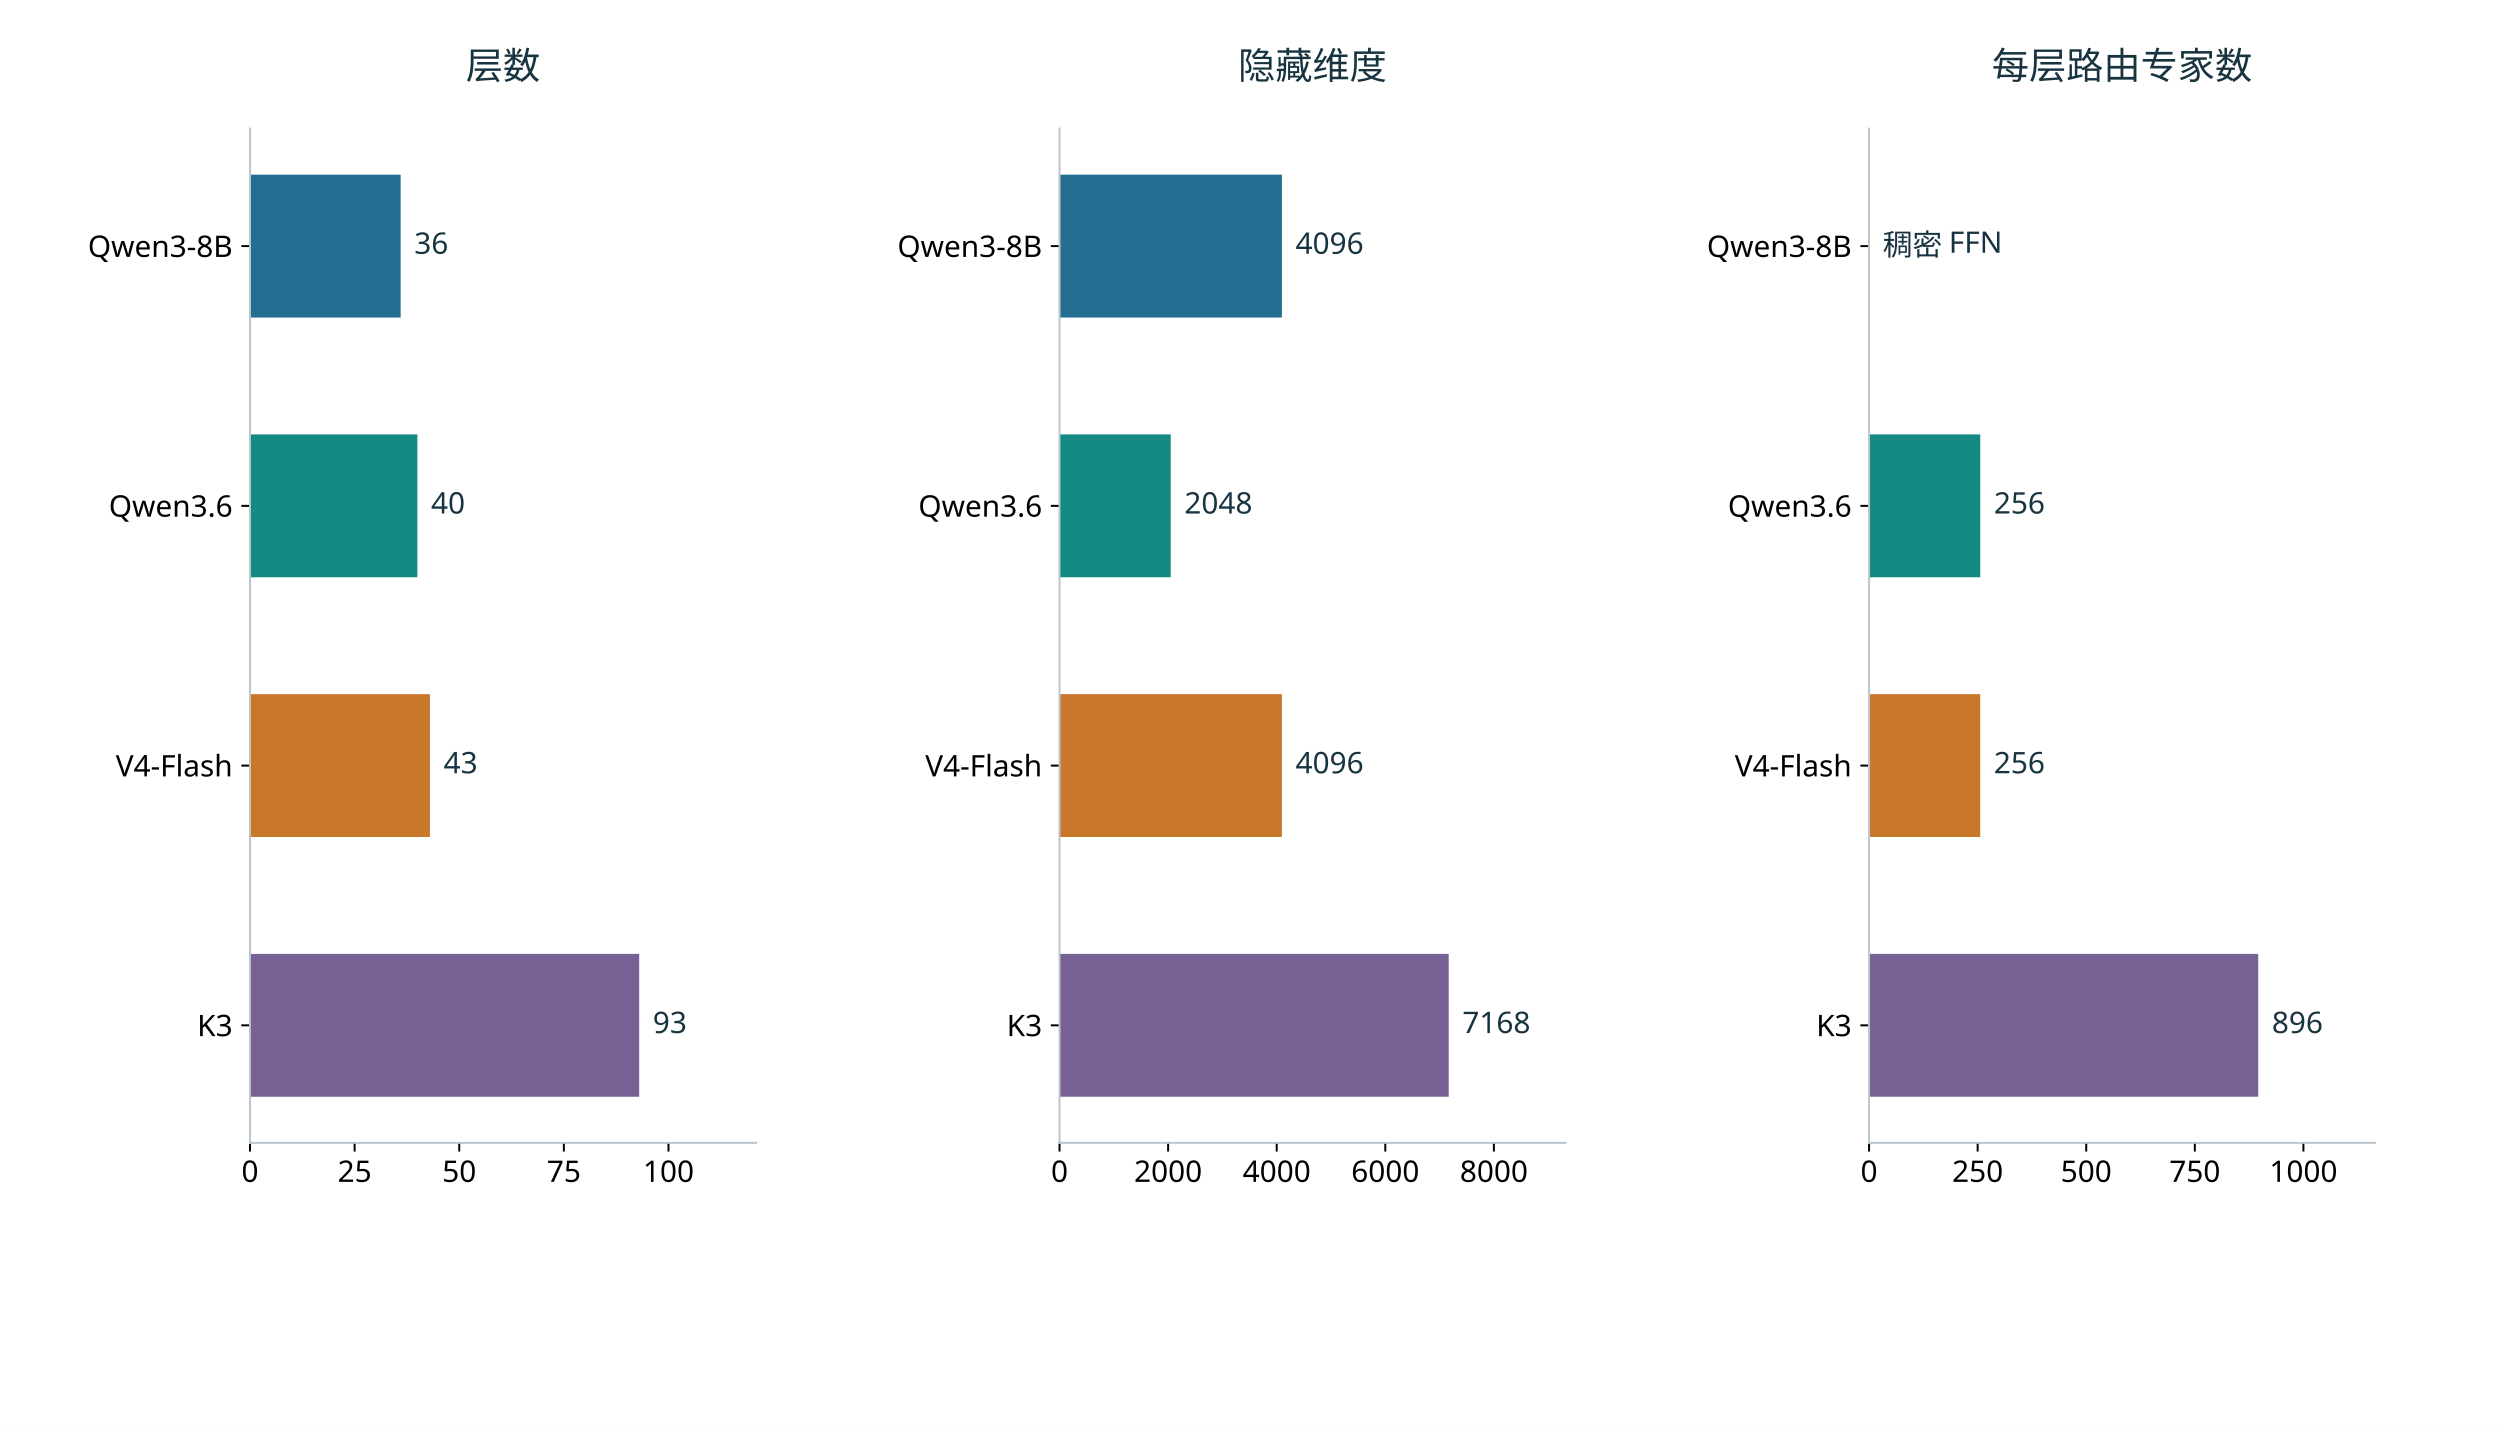
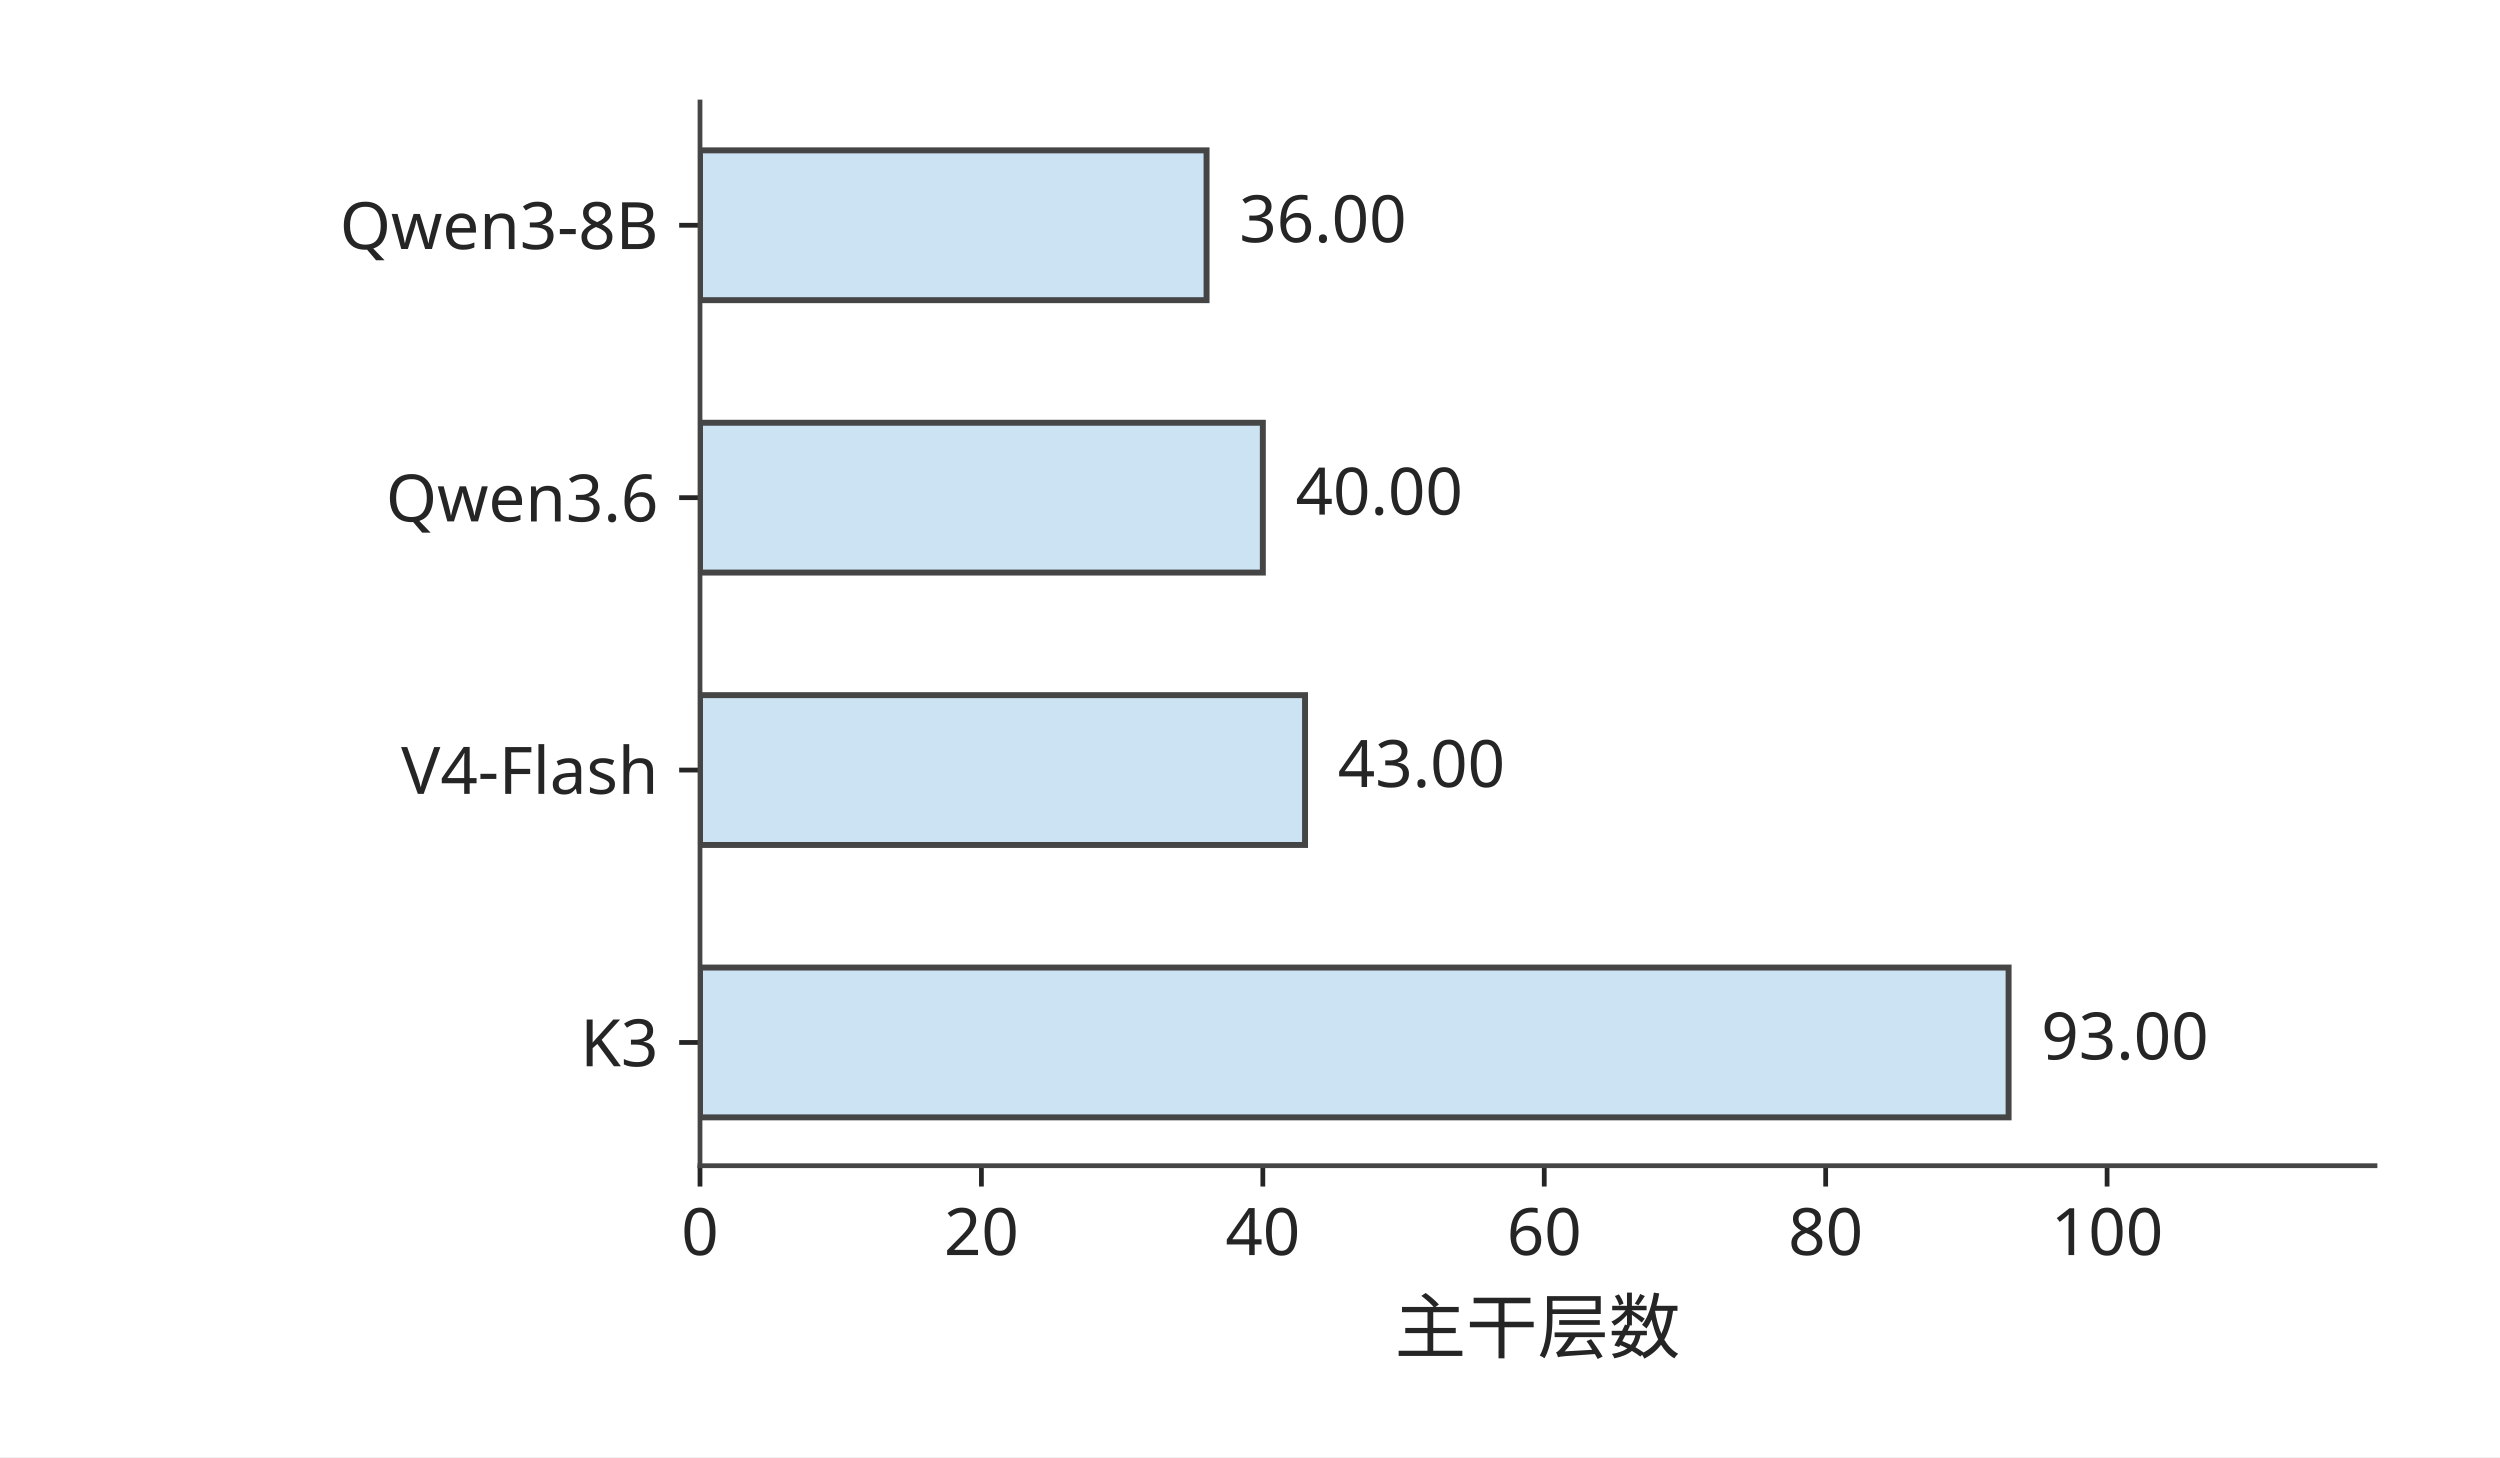
- <svg xmlns="http://www.w3.org/2000/svg" xmlns:xlink="http://www.w3.org/1999/xlink" width="1008pt" height="576pt" viewBox="0 0 1008 576" version="1.1">
+ <svg xmlns="http://www.w3.org/2000/svg" xmlns:xlink="http://www.w3.org/1999/xlink" width="420pt" height="244.8pt" viewBox="0 0 420 244.8" version="1.1">
  <defs>
    <style type="text/css">*{stroke-linejoin: round; stroke-linecap: butt}</style>
  </defs>
  <g id="figure_1">
    <g id="patch_1">
-       <path d="M 0 576  L 1008 576  L 1008 0  L 0 0  z " style="fill: #ffffff" />
+       <path d="M 0 244.8  L 420 244.8  L 420 0  L 0 0  z " style="fill: #ffffff" />
    </g>
    <g id="axes_1">
      <g id="patch_2">
-         <path d="M 100.8 460.8  L 304.8 460.8  L 304.8 51.84  L 100.8 51.84  z " style="fill: #ffffff" />
+         <path d="M 117.6 195.84  L 399 195.84  L 399 17.136  L 117.6 17.136  z " style="fill: #ffffff" />
      </g>
      <g id="patch_3">
-         <path d="M 100.8 70.429  L 161.544 70.429  L 161.544 128.029  L 100.8 128.029  z " clip-path="url(#pd05c5e3a7e)" style="fill: #246f91" />
+         <path d="M 117.6 25.259  L 202.701 25.259  L 202.701 50.428  L 117.6 50.428  z " clip-path="url(#p0a979cd042)" style="fill: #cbe3f3; stroke: #454545; stroke-linejoin: miter" />
      </g>
      <g id="patch_4">
-         <path d="M 100.8 175.156  L 168.294 175.156  L 168.294 232.756  L 100.8 232.756  z " clip-path="url(#pd05c5e3a7e)" style="fill: #138b83" />
+         <path d="M 117.6 71.022  L 212.156 71.022  L 212.156 96.191  L 117.6 96.191  z " clip-path="url(#p0a979cd042)" style="fill: #cbe3f3; stroke: #454545; stroke-linejoin: miter" />
      </g>
      <g id="patch_5">
-         <path d="M 100.8 279.884  L 173.356 279.884  L 173.356 337.484  L 100.8 337.484  z " clip-path="url(#pd05c5e3a7e)" style="fill: #c9782b" />
+         <path d="M 117.6 116.785  L 219.248 116.785  L 219.248 141.954  L 117.6 141.954  z " clip-path="url(#p0a979cd042)" style="fill: #cbe3f3; stroke: #454545; stroke-linejoin: miter" />
      </g>
      <g id="patch_6">
-         <path d="M 100.8 384.611  L 257.723 384.611  L 257.723 442.211  L 100.8 442.211  z " clip-path="url(#pd05c5e3a7e)" style="fill: #786295" />
+         <path d="M 117.6 162.548  L 337.444 162.548  L 337.444 187.717  L 117.6 187.717  z " clip-path="url(#p0a979cd042)" style="fill: #cbe3f3; stroke: #454545; stroke-linejoin: miter" />
      </g>
      <g id="matplotlib.axis_1">
        <g id="xtick_1">
          <g id="line2d_1">
            <defs>
-               <path id="md619d0b16f" d="M 0 0  L 0 3.5  " style="stroke: #000000; stroke-width: 0.8" />
+               <path id="m93c774c648" d="M 0 0  L 0 3.5  " style="stroke: #252525; stroke-width: 0.8" />
            </defs>
            <g>
-               <use xlink:href="#md619d0b16f" x="100.8" y="460.8" style="stroke: #000000; stroke-width: 0.8" />
+               <use xlink:href="#m93c774c648" x="117.6" y="195.84" style="fill: #252525; stroke: #252525; stroke-width: 0.8" />
            </g>
          </g>
          <g id="text_1">
-             <text style="font-size: 12px; font-family: 'Arial Unicode MS'; text-anchor: middle" x="100.8" y="476.536" transform="rotate(-0 100.8 476.5363)">0</text>
+             <text style="font-size: 11px; font-family: 'Arial Unicode MS'; text-anchor: middle; fill: #252525" x="117.6" y="210.848" transform="rotate(-0 117.6 210.8483)">0</text>
          </g>
        </g>
        <g id="xtick_2">
          <g id="line2d_2">
            <g>
-               <use xlink:href="#md619d0b16f" x="142.984" y="460.8" style="stroke: #000000; stroke-width: 0.8" />
+               <use xlink:href="#m93c774c648" x="164.878" y="195.84" style="fill: #252525; stroke: #252525; stroke-width: 0.8" />
            </g>
          </g>
          <g id="text_2">
-             <text style="font-size: 12px; font-family: 'Arial Unicode MS'; text-anchor: middle" x="142.984" y="476.536" transform="rotate(-0 142.9836 476.5363)">25</text>
+             <text style="font-size: 11px; font-family: 'Arial Unicode MS'; text-anchor: middle; fill: #252525" x="164.878" y="210.848" transform="rotate(-0 164.8782 210.8483)">20</text>
          </g>
        </g>
        <g id="xtick_3">
          <g id="line2d_3">
            <g>
-               <use xlink:href="#md619d0b16f" x="185.167" y="460.8" style="stroke: #000000; stroke-width: 0.8" />
+               <use xlink:href="#m93c774c648" x="212.156" y="195.84" style="fill: #252525; stroke: #252525; stroke-width: 0.8" />
            </g>
          </g>
          <g id="text_3">
-             <text style="font-size: 12px; font-family: 'Arial Unicode MS'; text-anchor: middle" x="185.167" y="476.536" transform="rotate(-0 185.1672 476.5363)">50</text>
+             <text style="font-size: 11px; font-family: 'Arial Unicode MS'; text-anchor: middle; fill: #252525" x="212.156" y="210.848" transform="rotate(-0 212.1565 210.8483)">40</text>
          </g>
        </g>
        <g id="xtick_4">
          <g id="line2d_4">
            <g>
-               <use xlink:href="#md619d0b16f" x="227.351" y="460.8" style="stroke: #000000; stroke-width: 0.8" />
+               <use xlink:href="#m93c774c648" x="259.435" y="195.84" style="fill: #252525; stroke: #252525; stroke-width: 0.8" />
            </g>
          </g>
          <g id="text_4">
-             <text style="font-size: 12px; font-family: 'Arial Unicode MS'; text-anchor: middle" x="227.351" y="476.536" transform="rotate(-0 227.3509 476.5363)">75</text>
+             <text style="font-size: 11px; font-family: 'Arial Unicode MS'; text-anchor: middle; fill: #252525" x="259.435" y="210.848" transform="rotate(-0 259.4347 210.8483)">60</text>
          </g>
        </g>
        <g id="xtick_5">
          <g id="line2d_5">
            <g>
-               <use xlink:href="#md619d0b16f" x="269.534" y="460.8" style="stroke: #000000; stroke-width: 0.8" />
+               <use xlink:href="#m93c774c648" x="306.713" y="195.84" style="fill: #252525; stroke: #252525; stroke-width: 0.8" />
            </g>
          </g>
          <g id="text_5">
-             <text style="font-size: 12px; font-family: 'Arial Unicode MS'; text-anchor: middle" x="269.534" y="476.536" transform="rotate(-0 269.5345 476.5363)">100</text>
+             <text style="font-size: 11px; font-family: 'Arial Unicode MS'; text-anchor: middle; fill: #252525" x="306.713" y="210.848" transform="rotate(-0 306.7129 210.8483)">80</text>
          </g>
+         </g>
+         <g id="xtick_6">
+           <g id="line2d_6">
+             <g>
+               <use xlink:href="#m93c774c648" x="353.991" y="195.84" style="fill: #252525; stroke: #252525; stroke-width: 0.8" />
+             </g>
+           </g>
+           <g id="text_6">
+             <text style="font-size: 11px; font-family: 'Arial Unicode MS'; text-anchor: middle; fill: #252525" x="353.991" y="210.848" transform="rotate(-0 353.9911 210.8483)">100</text>
+           </g>
+         </g>
+         <g id="text_7">
+           <text style="font-size: 12px; font-family: 'Arial Unicode MS'; text-anchor: middle; fill: #252525" x="258.3" y="227.247" transform="rotate(-0 258.3 227.2472)">主干层数</text>
        </g>
      </g>
      <g id="matplotlib.axis_2">
        <g id="ytick_1">
-           <g id="line2d_6">
+           <g id="line2d_7">
            <defs>
-               <path id="m4b91600a62" d="M 0 0  L -3.5 0  " style="stroke: #000000; stroke-width: 0.8" />
+               <path id="mbf9c5f9d0e" d="M 0 0  L -3.5 0  " style="stroke: #252525; stroke-width: 0.8" />
            </defs>
            <g>
-               <use xlink:href="#m4b91600a62" x="100.8" y="99.229" style="stroke: #000000; stroke-width: 0.8" />
+               <use xlink:href="#mbf9c5f9d0e" x="117.6" y="37.844" style="fill: #252525; stroke: #252525; stroke-width: 0.8" />
            </g>
          </g>
-           <g id="text_6">
-             <text style="font-size: 12px; font-family: 'Arial Unicode MS'; text-anchor: end" x="93.8" y="103.597" transform="rotate(-0 93.8 103.5973)">Qwen3-8B</text>
+           <g id="text_8">
+             <text style="font-size: 11px; font-family: 'Arial Unicode MS'; text-anchor: end; fill: #252525" x="110.6" y="41.848" transform="rotate(-0 110.6 41.84785)">Qwen3-8B</text>
          </g>
        </g>
        <g id="ytick_2">
-           <g id="line2d_7">
+           <g id="line2d_8">
            <g>
-               <use xlink:href="#m4b91600a62" x="100.8" y="203.956" style="stroke: #000000; stroke-width: 0.8" />
+               <use xlink:href="#mbf9c5f9d0e" x="117.6" y="83.607" style="fill: #252525; stroke: #252525; stroke-width: 0.8" />
            </g>
          </g>
-           <g id="text_7">
-             <text style="font-size: 12px; font-family: 'Arial Unicode MS'; text-anchor: end" x="93.8" y="208.325" transform="rotate(-0 93.8 208.3245)">Qwen3.6</text>
+           <g id="text_9">
+             <text style="font-size: 11px; font-family: 'Arial Unicode MS'; text-anchor: end; fill: #252525" x="110.6" y="87.611" transform="rotate(-0 110.6 87.61072)">Qwen3.6</text>
          </g>
        </g>
        <g id="ytick_3">
-           <g id="line2d_8">
+           <g id="line2d_9">
            <g>
-               <use xlink:href="#m4b91600a62" x="100.8" y="308.684" style="stroke: #000000; stroke-width: 0.8" />
+               <use xlink:href="#mbf9c5f9d0e" x="117.6" y="129.369" style="fill: #252525; stroke: #252525; stroke-width: 0.8" />
            </g>
          </g>
-           <g id="text_8">
-             <text style="font-size: 12px; font-family: 'Arial Unicode MS'; text-anchor: end" x="93.8" y="313.052" transform="rotate(-0 93.8 313.0518)">V4-Flash</text>
+           <g id="text_10">
+             <text style="font-size: 11px; font-family: 'Arial Unicode MS'; text-anchor: end; fill: #252525" x="110.6" y="133.374" transform="rotate(-0 110.6 133.3736)">V4-Flash</text>
          </g>
        </g>
        <g id="ytick_4">
-           <g id="line2d_9">
+           <g id="line2d_10">
            <g>
-               <use xlink:href="#m4b91600a62" x="100.8" y="413.411" style="stroke: #000000; stroke-width: 0.8" />
+               <use xlink:href="#mbf9c5f9d0e" x="117.6" y="175.132" style="fill: #252525; stroke: #252525; stroke-width: 0.8" />
            </g>
          </g>
-           <g id="text_9">
-             <text style="font-size: 12px; font-family: 'Arial Unicode MS'; text-anchor: end" x="93.8" y="417.779" transform="rotate(-0 93.8 417.7791)">K3</text>
+           <g id="text_11">
+             <text style="font-size: 11px; font-family: 'Arial Unicode MS'; text-anchor: end; fill: #252525" x="110.6" y="179.136" transform="rotate(-0 110.6 179.1365)">K3</text>
          </g>
        </g>
      </g>
      <g id="patch_7">
-         <path d="M 100.8 460.8  L 100.8 51.84  " style="fill: none; stroke: #bac6cd; stroke-width: 0.8; stroke-linejoin: miter; stroke-linecap: square" />
+         <path d="M 117.6 195.84  L 117.6 17.136  " style="fill: none; stroke: #454545; stroke-width: 0.8; stroke-linejoin: miter; stroke-linecap: square" />
      </g>
      <g id="patch_8">
-         <path d="M 100.8 460.8  L 304.8 460.8  " style="fill: none; stroke: #bac6cd; stroke-width: 0.8; stroke-linejoin: miter; stroke-linecap: square" />
-       </g>
-       <g id="text_10">
-         <text style="font-size: 12px; font-family: 'Arial Unicode MS'; text-anchor: start; fill: #193441" x="167.037" y="102.337" transform="rotate(-0 167.0367 102.3375)">36</text>
-       </g>
-       <g id="text_11">
-         <text style="font-size: 12px; font-family: 'Arial Unicode MS'; text-anchor: start; fill: #193441" x="173.786" y="207.065" transform="rotate(-0 173.7861 207.0648)">40</text>
+         <path d="M 117.6 195.84  L 399 195.84  " style="fill: none; stroke: #454545; stroke-width: 0.8; stroke-linejoin: miter; stroke-linecap: square" />
      </g>
      <g id="text_12">
-         <text style="font-size: 12px; font-family: 'Arial Unicode MS'; text-anchor: start; fill: #193441" x="178.848" y="311.792" transform="rotate(-0 178.8481 311.792)">43</text>
+         <text style="font-size: 11px; font-family: 'Arial Unicode MS'; text-anchor: start; fill: #252525" x="208.197" y="40.693" transform="rotate(-0 208.1969 40.69306)">36.00</text>
      </g>
      <g id="text_13">
-         <text style="font-size: 12px; font-family: 'Arial Unicode MS'; text-anchor: start; fill: #193441" x="263.215" y="416.519" transform="rotate(-0 263.2154 416.5193)">93</text>
+         <text style="font-size: 11px; font-family: 'Arial Unicode MS'; text-anchor: start; fill: #252525" x="217.653" y="86.456" transform="rotate(-0 217.6525 86.45593)">40.00</text>
      </g>
      <g id="text_14">
-         <text style="font-size: 15px; font-family: 'Arial Unicode MS'; text-anchor: middle; fill: #193441" x="202.8" y="31.84" transform="rotate(-0 202.8 31.84)">层数</text>
+         <text style="font-size: 11px; font-family: 'Arial Unicode MS'; text-anchor: start; fill: #252525" x="224.744" y="132.219" transform="rotate(-0 224.7443 132.2188)">43.00</text>
      </g>
-     </g>
-     <g id="axes_2">
-       <g id="patch_9">
-         <path d="M 427.2 460.8  L 631.2 460.8  L 631.2 51.84  L 427.2 51.84  z " style="fill: #ffffff" />
-       </g>
-       <g id="patch_10">
-         <path d="M 427.2 70.429  L 516.87 70.429  L 516.87 128.029  L 427.2 128.029  z " clip-path="url(#p80df4d99ae)" style="fill: #246f91" />
-       </g>
-       <g id="patch_11">
-         <path d="M 427.2 175.156  L 472.035 175.156  L 472.035 232.756  L 427.2 232.756  z " clip-path="url(#p80df4d99ae)" style="fill: #138b83" />
-       </g>
-       <g id="patch_12">
-         <path d="M 427.2 279.884  L 516.87 279.884  L 516.87 337.484  L 427.2 337.484  z " clip-path="url(#p80df4d99ae)" style="fill: #c9782b" />
-       </g>
-       <g id="patch_13">
-         <path d="M 427.2 384.611  L 584.123 384.611  L 584.123 442.211  L 427.2 442.211  z " clip-path="url(#p80df4d99ae)" style="fill: #786295" />
-       </g>
-       <g id="matplotlib.axis_3">
-         <g id="xtick_6">
-           <g id="line2d_10">
-             <g>
-               <use xlink:href="#md619d0b16f" x="427.2" y="460.8" style="stroke: #000000; stroke-width: 0.8" />
-             </g>
-           </g>
-           <g id="text_15">
-             <text style="font-size: 12px; font-family: 'Arial Unicode MS'; text-anchor: middle" x="427.2" y="476.536" transform="rotate(-0 427.2 476.5363)">0</text>
-           </g>
-         </g>
-         <g id="xtick_7">
-           <g id="line2d_11">
-             <g>
-               <use xlink:href="#md619d0b16f" x="470.984" y="460.8" style="stroke: #000000; stroke-width: 0.8" />
-             </g>
-           </g>
-           <g id="text_16">
-             <text style="font-size: 12px; font-family: 'Arial Unicode MS'; text-anchor: middle" x="470.984" y="476.536" transform="rotate(-0 470.9843 476.5363)">2000</text>
-           </g>
-         </g>
-         <g id="xtick_8">
-           <g id="line2d_12">
-             <g>
-               <use xlink:href="#md619d0b16f" x="514.769" y="460.8" style="stroke: #000000; stroke-width: 0.8" />
-             </g>
-           </g>
-           <g id="text_17">
-             <text style="font-size: 12px; font-family: 'Arial Unicode MS'; text-anchor: middle" x="514.769" y="476.536" transform="rotate(-0 514.7687 476.5363)">4000</text>
-           </g>
-         </g>
-         <g id="xtick_9">
-           <g id="line2d_13">
-             <g>
-               <use xlink:href="#md619d0b16f" x="558.553" y="460.8" style="stroke: #000000; stroke-width: 0.8" />
-             </g>
-           </g>
-           <g id="text_18">
-             <text style="font-size: 12px; font-family: 'Arial Unicode MS'; text-anchor: middle" x="558.553" y="476.536" transform="rotate(-0 558.553 476.5363)">6000</text>
-           </g>
-         </g>
-         <g id="xtick_10">
-           <g id="line2d_14">
-             <g>
-               <use xlink:href="#md619d0b16f" x="602.337" y="460.8" style="stroke: #000000; stroke-width: 0.8" />
-             </g>
-           </g>
-           <g id="text_19">
-             <text style="font-size: 12px; font-family: 'Arial Unicode MS'; text-anchor: middle" x="602.337" y="476.536" transform="rotate(-0 602.3374 476.5363)">8000</text>
-           </g>
-         </g>
-       </g>
-       <g id="matplotlib.axis_4">
-         <g id="ytick_5">
-           <g id="line2d_15">
-             <g>
-               <use xlink:href="#m4b91600a62" x="427.2" y="99.229" style="stroke: #000000; stroke-width: 0.8" />
-             </g>
-           </g>
-           <g id="text_20">
-             <text style="font-size: 12px; font-family: 'Arial Unicode MS'; text-anchor: end" x="420.2" y="103.597" transform="rotate(-0 420.2 103.5973)">Qwen3-8B</text>
-           </g>
-         </g>
-         <g id="ytick_6">
-           <g id="line2d_16">
-             <g>
-               <use xlink:href="#m4b91600a62" x="427.2" y="203.956" style="stroke: #000000; stroke-width: 0.8" />
-             </g>
-           </g>
-           <g id="text_21">
-             <text style="font-size: 12px; font-family: 'Arial Unicode MS'; text-anchor: end" x="420.2" y="208.325" transform="rotate(-0 420.2 208.3245)">Qwen3.6</text>
-           </g>
-         </g>
-         <g id="ytick_7">
-           <g id="line2d_17">
-             <g>
-               <use xlink:href="#m4b91600a62" x="427.2" y="308.684" style="stroke: #000000; stroke-width: 0.8" />
-             </g>
-           </g>
-           <g id="text_22">
-             <text style="font-size: 12px; font-family: 'Arial Unicode MS'; text-anchor: end" x="420.2" y="313.052" transform="rotate(-0 420.2 313.0518)">V4-Flash</text>
-           </g>
-         </g>
-         <g id="ytick_8">
-           <g id="line2d_18">
-             <g>
-               <use xlink:href="#m4b91600a62" x="427.2" y="413.411" style="stroke: #000000; stroke-width: 0.8" />
-             </g>
-           </g>
-           <g id="text_23">
-             <text style="font-size: 12px; font-family: 'Arial Unicode MS'; text-anchor: end" x="420.2" y="417.779" transform="rotate(-0 420.2 417.7791)">K3</text>
-           </g>
-         </g>
-       </g>
-       <g id="patch_14">
-         <path d="M 427.2 460.8  L 427.2 51.84  " style="fill: none; stroke: #bac6cd; stroke-width: 0.8; stroke-linejoin: miter; stroke-linecap: square" />
-       </g>
-       <g id="patch_15">
-         <path d="M 427.2 460.8  L 631.2 460.8  " style="fill: none; stroke: #bac6cd; stroke-width: 0.8; stroke-linejoin: miter; stroke-linecap: square" />
-       </g>
-       <g id="text_24">
-         <text style="font-size: 12px; font-family: 'Arial Unicode MS'; text-anchor: start; fill: #193441" x="522.363" y="102.337" transform="rotate(-0 522.3626 102.3375)">4096</text>
-       </g>
-       <g id="text_25">
-         <text style="font-size: 12px; font-family: 'Arial Unicode MS'; text-anchor: start; fill: #193441" x="477.527" y="207.065" transform="rotate(-0 477.5275 207.0648)">2048</text>
-       </g>
-       <g id="text_26">
-         <text style="font-size: 12px; font-family: 'Arial Unicode MS'; text-anchor: start; fill: #193441" x="522.363" y="311.792" transform="rotate(-0 522.3626 311.792)">4096</text>
-       </g>
-       <g id="text_27">
-         <text style="font-size: 12px; font-family: 'Arial Unicode MS'; text-anchor: start; fill: #193441" x="589.615" y="416.519" transform="rotate(-0 589.6154 416.5193)">7168</text>
-       </g>
-       <g id="text_28">
-         <text style="font-size: 15px; font-family: 'Arial Unicode MS'; text-anchor: middle; fill: #193441" x="529.2" y="31.84" transform="rotate(-0 529.2 31.84)">隐藏维度</text>
-       </g>
-     </g>
-     <g id="axes_3">
-       <g id="patch_16">
-         <path d="M 753.6 460.8  L 957.6 460.8  L 957.6 51.84  L 753.6 51.84  z " style="fill: #ffffff" />
-       </g>
-       <g id="patch_17">
-         <path d="M 753.6 70.429  L 753.6 70.429  L 753.6 128.029  L 753.6 128.029  z " clip-path="url(#pcfe2d8eb14)" style="fill: #246f91" />
-       </g>
-       <g id="patch_18">
-         <path d="M 753.6 175.156  L 798.435 175.156  L 798.435 232.756  L 753.6 232.756  z " clip-path="url(#pcfe2d8eb14)" style="fill: #138b83" />
-       </g>
-       <g id="patch_19">
-         <path d="M 753.6 279.884  L 798.435 279.884  L 798.435 337.484  L 753.6 337.484  z " clip-path="url(#pcfe2d8eb14)" style="fill: #c9782b" />
-       </g>
-       <g id="patch_20">
-         <path d="M 753.6 384.611  L 910.523 384.611  L 910.523 442.211  L 753.6 442.211  z " clip-path="url(#pcfe2d8eb14)" style="fill: #786295" />
-       </g>
-       <g id="matplotlib.axis_5">
-         <g id="xtick_11">
-           <g id="line2d_19">
-             <g>
-               <use xlink:href="#md619d0b16f" x="753.6" y="460.8" style="stroke: #000000; stroke-width: 0.8" />
-             </g>
-           </g>
-           <g id="text_29">
-             <text style="font-size: 12px; font-family: 'Arial Unicode MS'; text-anchor: middle" x="753.6" y="476.536" transform="rotate(-0 753.6 476.5363)">0</text>
-           </g>
-         </g>
-         <g id="xtick_12">
-           <g id="line2d_20">
-             <g>
-               <use xlink:href="#md619d0b16f" x="797.384" y="460.8" style="stroke: #000000; stroke-width: 0.8" />
-             </g>
-           </g>
-           <g id="text_30">
-             <text style="font-size: 12px; font-family: 'Arial Unicode MS'; text-anchor: middle" x="797.384" y="476.536" transform="rotate(-0 797.3843 476.5363)">250</text>
-           </g>
-         </g>
-         <g id="xtick_13">
-           <g id="line2d_21">
-             <g>
-               <use xlink:href="#md619d0b16f" x="841.169" y="460.8" style="stroke: #000000; stroke-width: 0.8" />
-             </g>
-           </g>
-           <g id="text_31">
-             <text style="font-size: 12px; font-family: 'Arial Unicode MS'; text-anchor: middle" x="841.169" y="476.536" transform="rotate(-0 841.1687 476.5363)">500</text>
-           </g>
-         </g>
-         <g id="xtick_14">
-           <g id="line2d_22">
-             <g>
-               <use xlink:href="#md619d0b16f" x="884.953" y="460.8" style="stroke: #000000; stroke-width: 0.8" />
-             </g>
-           </g>
-           <g id="text_32">
-             <text style="font-size: 12px; font-family: 'Arial Unicode MS'; text-anchor: middle" x="884.953" y="476.536" transform="rotate(-0 884.953 476.5363)">750</text>
-           </g>
-         </g>
-         <g id="xtick_15">
-           <g id="line2d_23">
-             <g>
-               <use xlink:href="#md619d0b16f" x="928.737" y="460.8" style="stroke: #000000; stroke-width: 0.8" />
-             </g>
-           </g>
-           <g id="text_33">
-             <text style="font-size: 12px; font-family: 'Arial Unicode MS'; text-anchor: middle" x="928.737" y="476.536" transform="rotate(-0 928.7374 476.5363)">1000</text>
-           </g>
-         </g>
-       </g>
-       <g id="matplotlib.axis_6">
-         <g id="ytick_9">
-           <g id="line2d_24">
-             <g>
-               <use xlink:href="#m4b91600a62" x="753.6" y="99.229" style="stroke: #000000; stroke-width: 0.8" />
-             </g>
-           </g>
-           <g id="text_34">
-             <text style="font-size: 12px; font-family: 'Arial Unicode MS'; text-anchor: end" x="746.6" y="103.597" transform="rotate(-0 746.6 103.5973)">Qwen3-8B</text>
-           </g>
-         </g>
-         <g id="ytick_10">
-           <g id="line2d_25">
-             <g>
-               <use xlink:href="#m4b91600a62" x="753.6" y="203.956" style="stroke: #000000; stroke-width: 0.8" />
-             </g>
-           </g>
-           <g id="text_35">
-             <text style="font-size: 12px; font-family: 'Arial Unicode MS'; text-anchor: end" x="746.6" y="208.325" transform="rotate(-0 746.6 208.3245)">Qwen3.6</text>
-           </g>
-         </g>
-         <g id="ytick_11">
-           <g id="line2d_26">
-             <g>
-               <use xlink:href="#m4b91600a62" x="753.6" y="308.684" style="stroke: #000000; stroke-width: 0.8" />
-             </g>
-           </g>
-           <g id="text_36">
-             <text style="font-size: 12px; font-family: 'Arial Unicode MS'; text-anchor: end" x="746.6" y="313.052" transform="rotate(-0 746.6 313.0518)">V4-Flash</text>
-           </g>
-         </g>
-         <g id="ytick_12">
-           <g id="line2d_27">
-             <g>
-               <use xlink:href="#m4b91600a62" x="753.6" y="413.411" style="stroke: #000000; stroke-width: 0.8" />
-             </g>
-           </g>
-           <g id="text_37">
-             <text style="font-size: 12px; font-family: 'Arial Unicode MS'; text-anchor: end" x="746.6" y="417.779" transform="rotate(-0 746.6 417.7791)">K3</text>
-           </g>
-         </g>
-       </g>
-       <g id="patch_21">
-         <path d="M 753.6 460.8  L 753.6 51.84  " style="fill: none; stroke: #bac6cd; stroke-width: 0.8; stroke-linejoin: miter; stroke-linecap: square" />
-       </g>
-       <g id="patch_22">
-         <path d="M 753.6 460.8  L 957.6 460.8  " style="fill: none; stroke: #bac6cd; stroke-width: 0.8; stroke-linejoin: miter; stroke-linecap: square" />
-       </g>
-       <g id="text_38">
-         <text style="font-size: 12px; font-family: 'Arial Unicode MS'; text-anchor: start; fill: #193441" x="759.092" y="102.932" transform="rotate(-0 759.0923 102.9325)">稠密 FFN</text>
-       </g>
-       <g id="text_39">
-         <text style="font-size: 12px; font-family: 'Arial Unicode MS'; text-anchor: start; fill: #193441" x="803.927" y="207.065" transform="rotate(-0 803.9275 207.0648)">256</text>
-       </g>
-       <g id="text_40">
-         <text style="font-size: 12px; font-family: 'Arial Unicode MS'; text-anchor: start; fill: #193441" x="803.927" y="311.792" transform="rotate(-0 803.9275 311.792)">256</text>
-       </g>
-       <g id="text_41">
-         <text style="font-size: 12px; font-family: 'Arial Unicode MS'; text-anchor: start; fill: #193441" x="916.015" y="416.519" transform="rotate(-0 916.0154 416.5193)">896</text>
-       </g>
-       <g id="text_42">
-         <text style="font-size: 15px; font-family: 'Arial Unicode MS'; text-anchor: middle; fill: #193441" x="855.6" y="31.84" transform="rotate(-0 855.6 31.84)">每层路由专家数</text>
+       <g id="text_15">
+         <text style="font-size: 11px; font-family: 'Arial Unicode MS'; text-anchor: start; fill: #252525" x="342.94" y="177.982" transform="rotate(-0 342.9398 177.9817)">93.00</text>
      </g>
    </g>
  </g>
  <defs>
-     <clipPath id="pd05c5e3a7e">
-       <rect x="100.8" y="51.84" width="204" height="408.96" />
-     </clipPath>
-     <clipPath id="p80df4d99ae">
-       <rect x="427.2" y="51.84" width="204" height="408.96" />
-     </clipPath>
-     <clipPath id="pcfe2d8eb14">
-       <rect x="753.6" y="51.84" width="204" height="408.96" />
+     <clipPath id="p0a979cd042">
+       <rect x="117.6" y="17.136" width="281.4" height="178.704" />
    </clipPath>
  </defs>
</svg>
